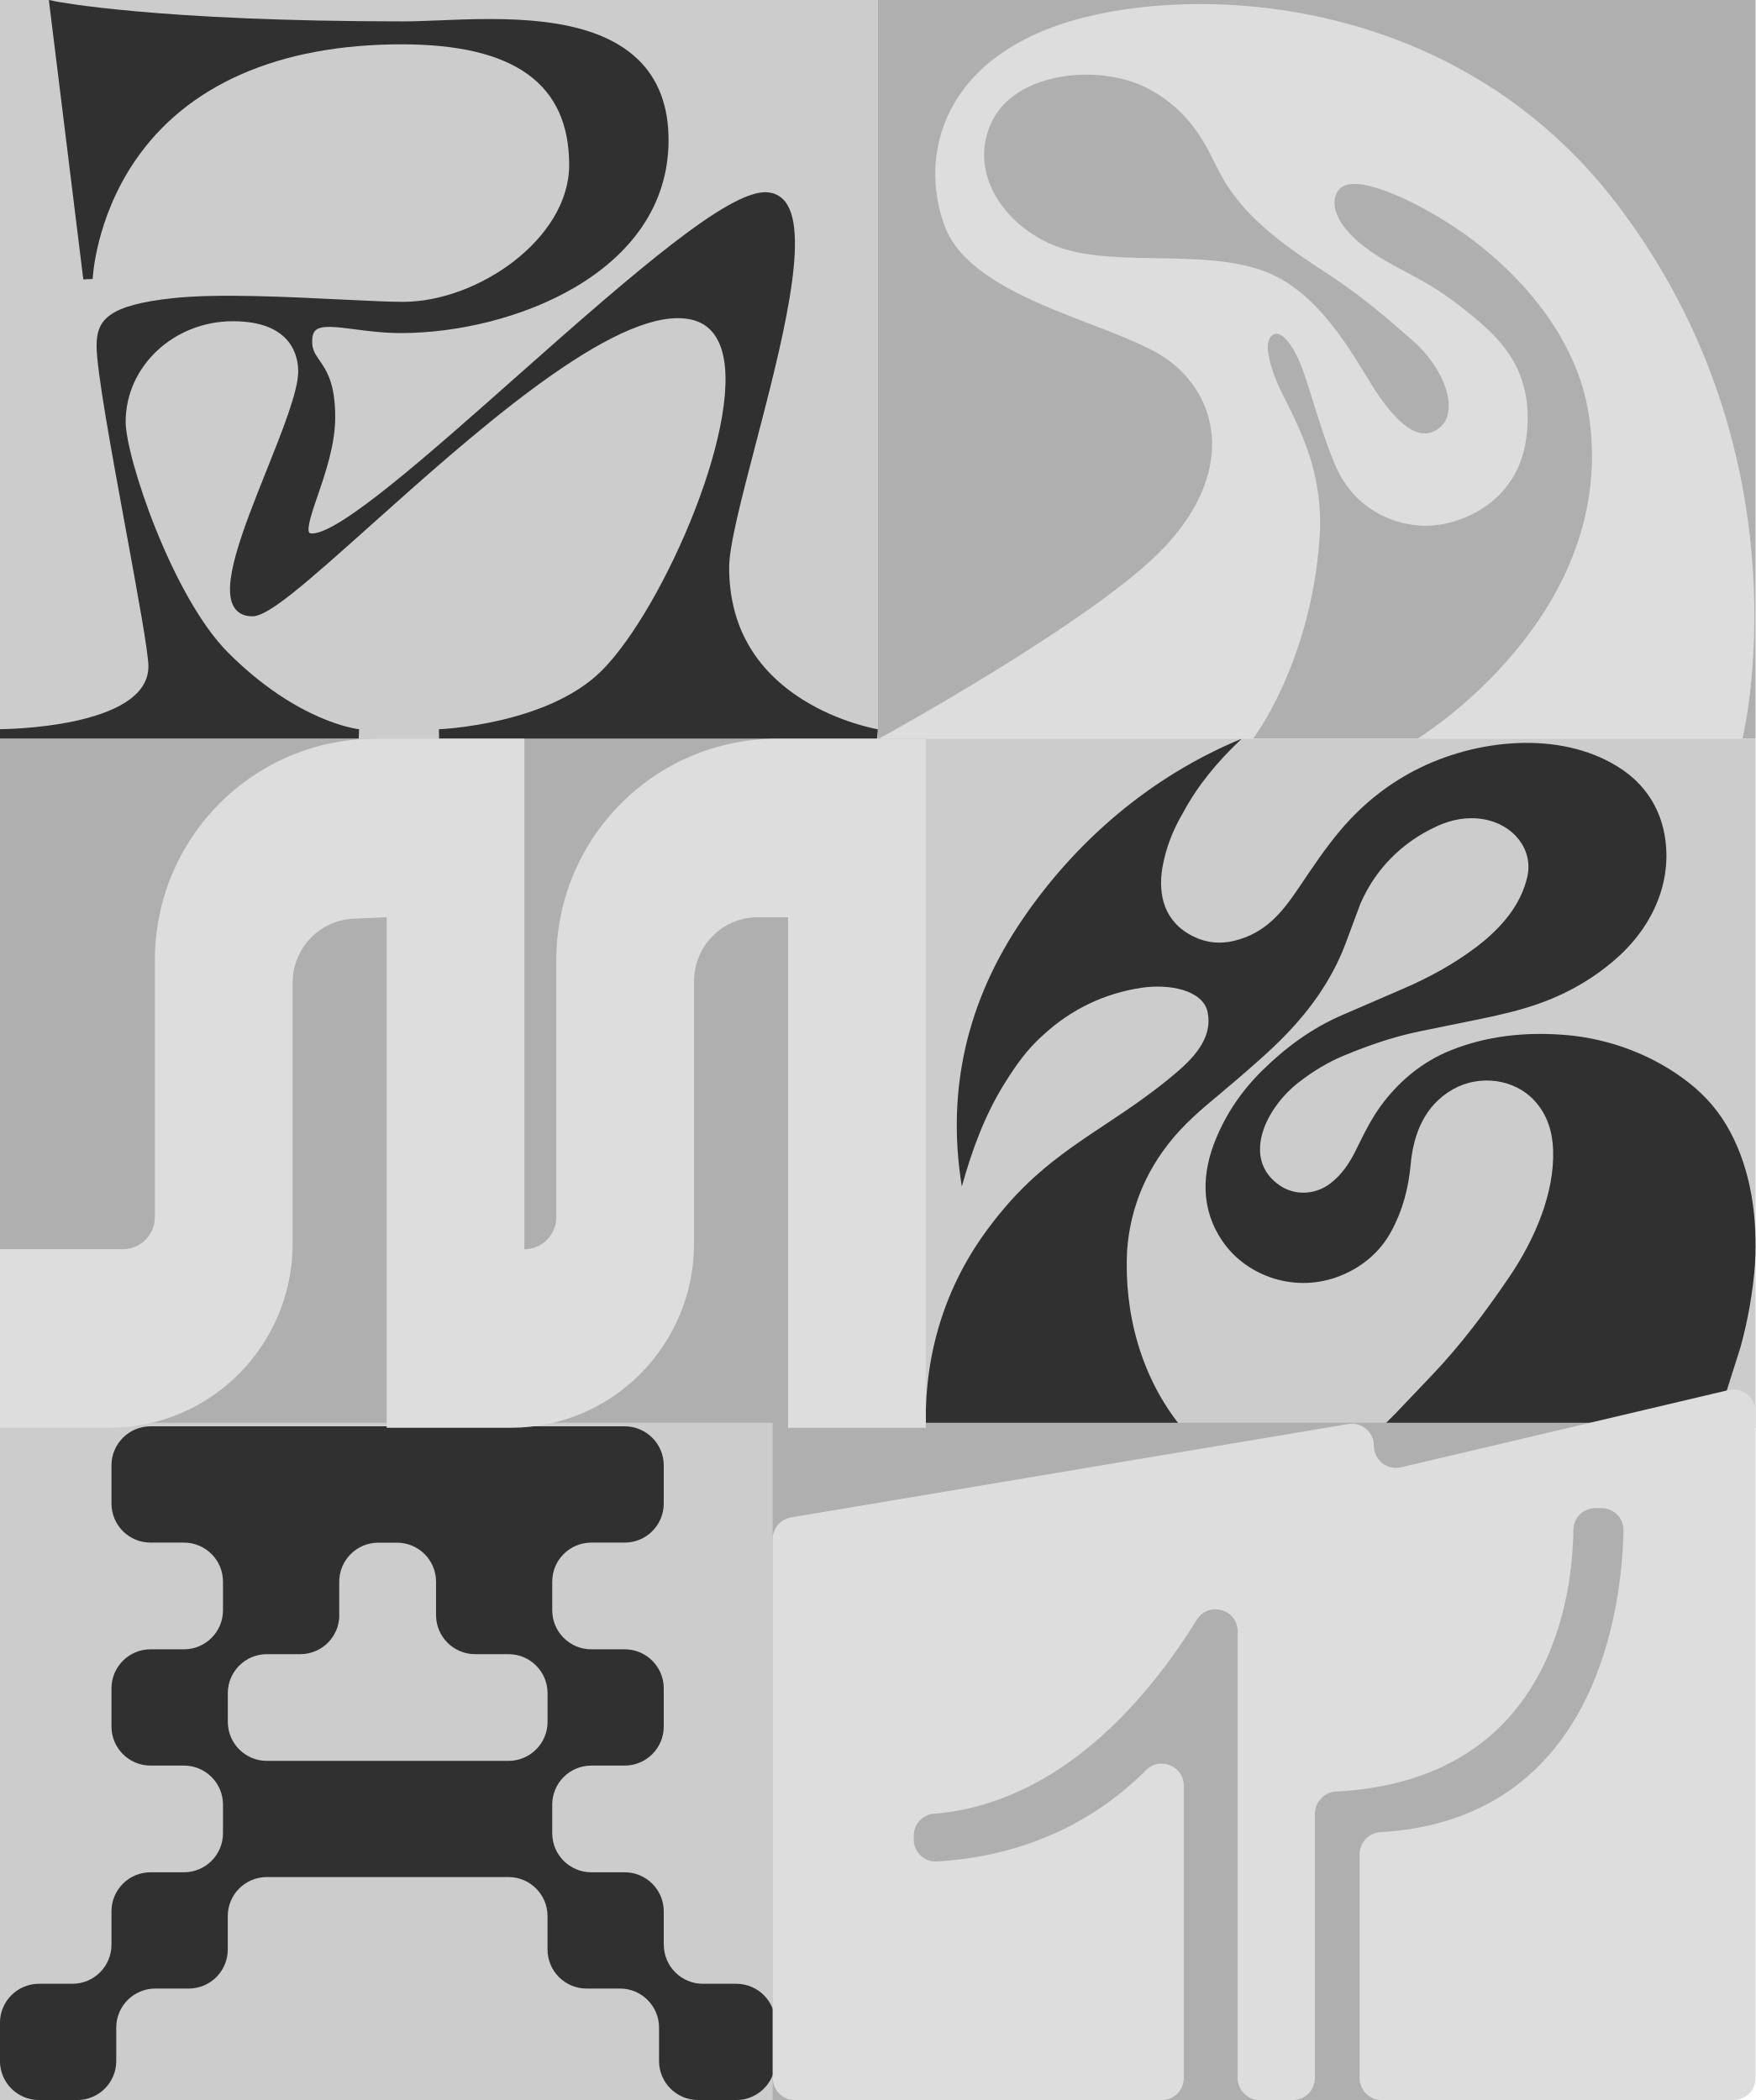
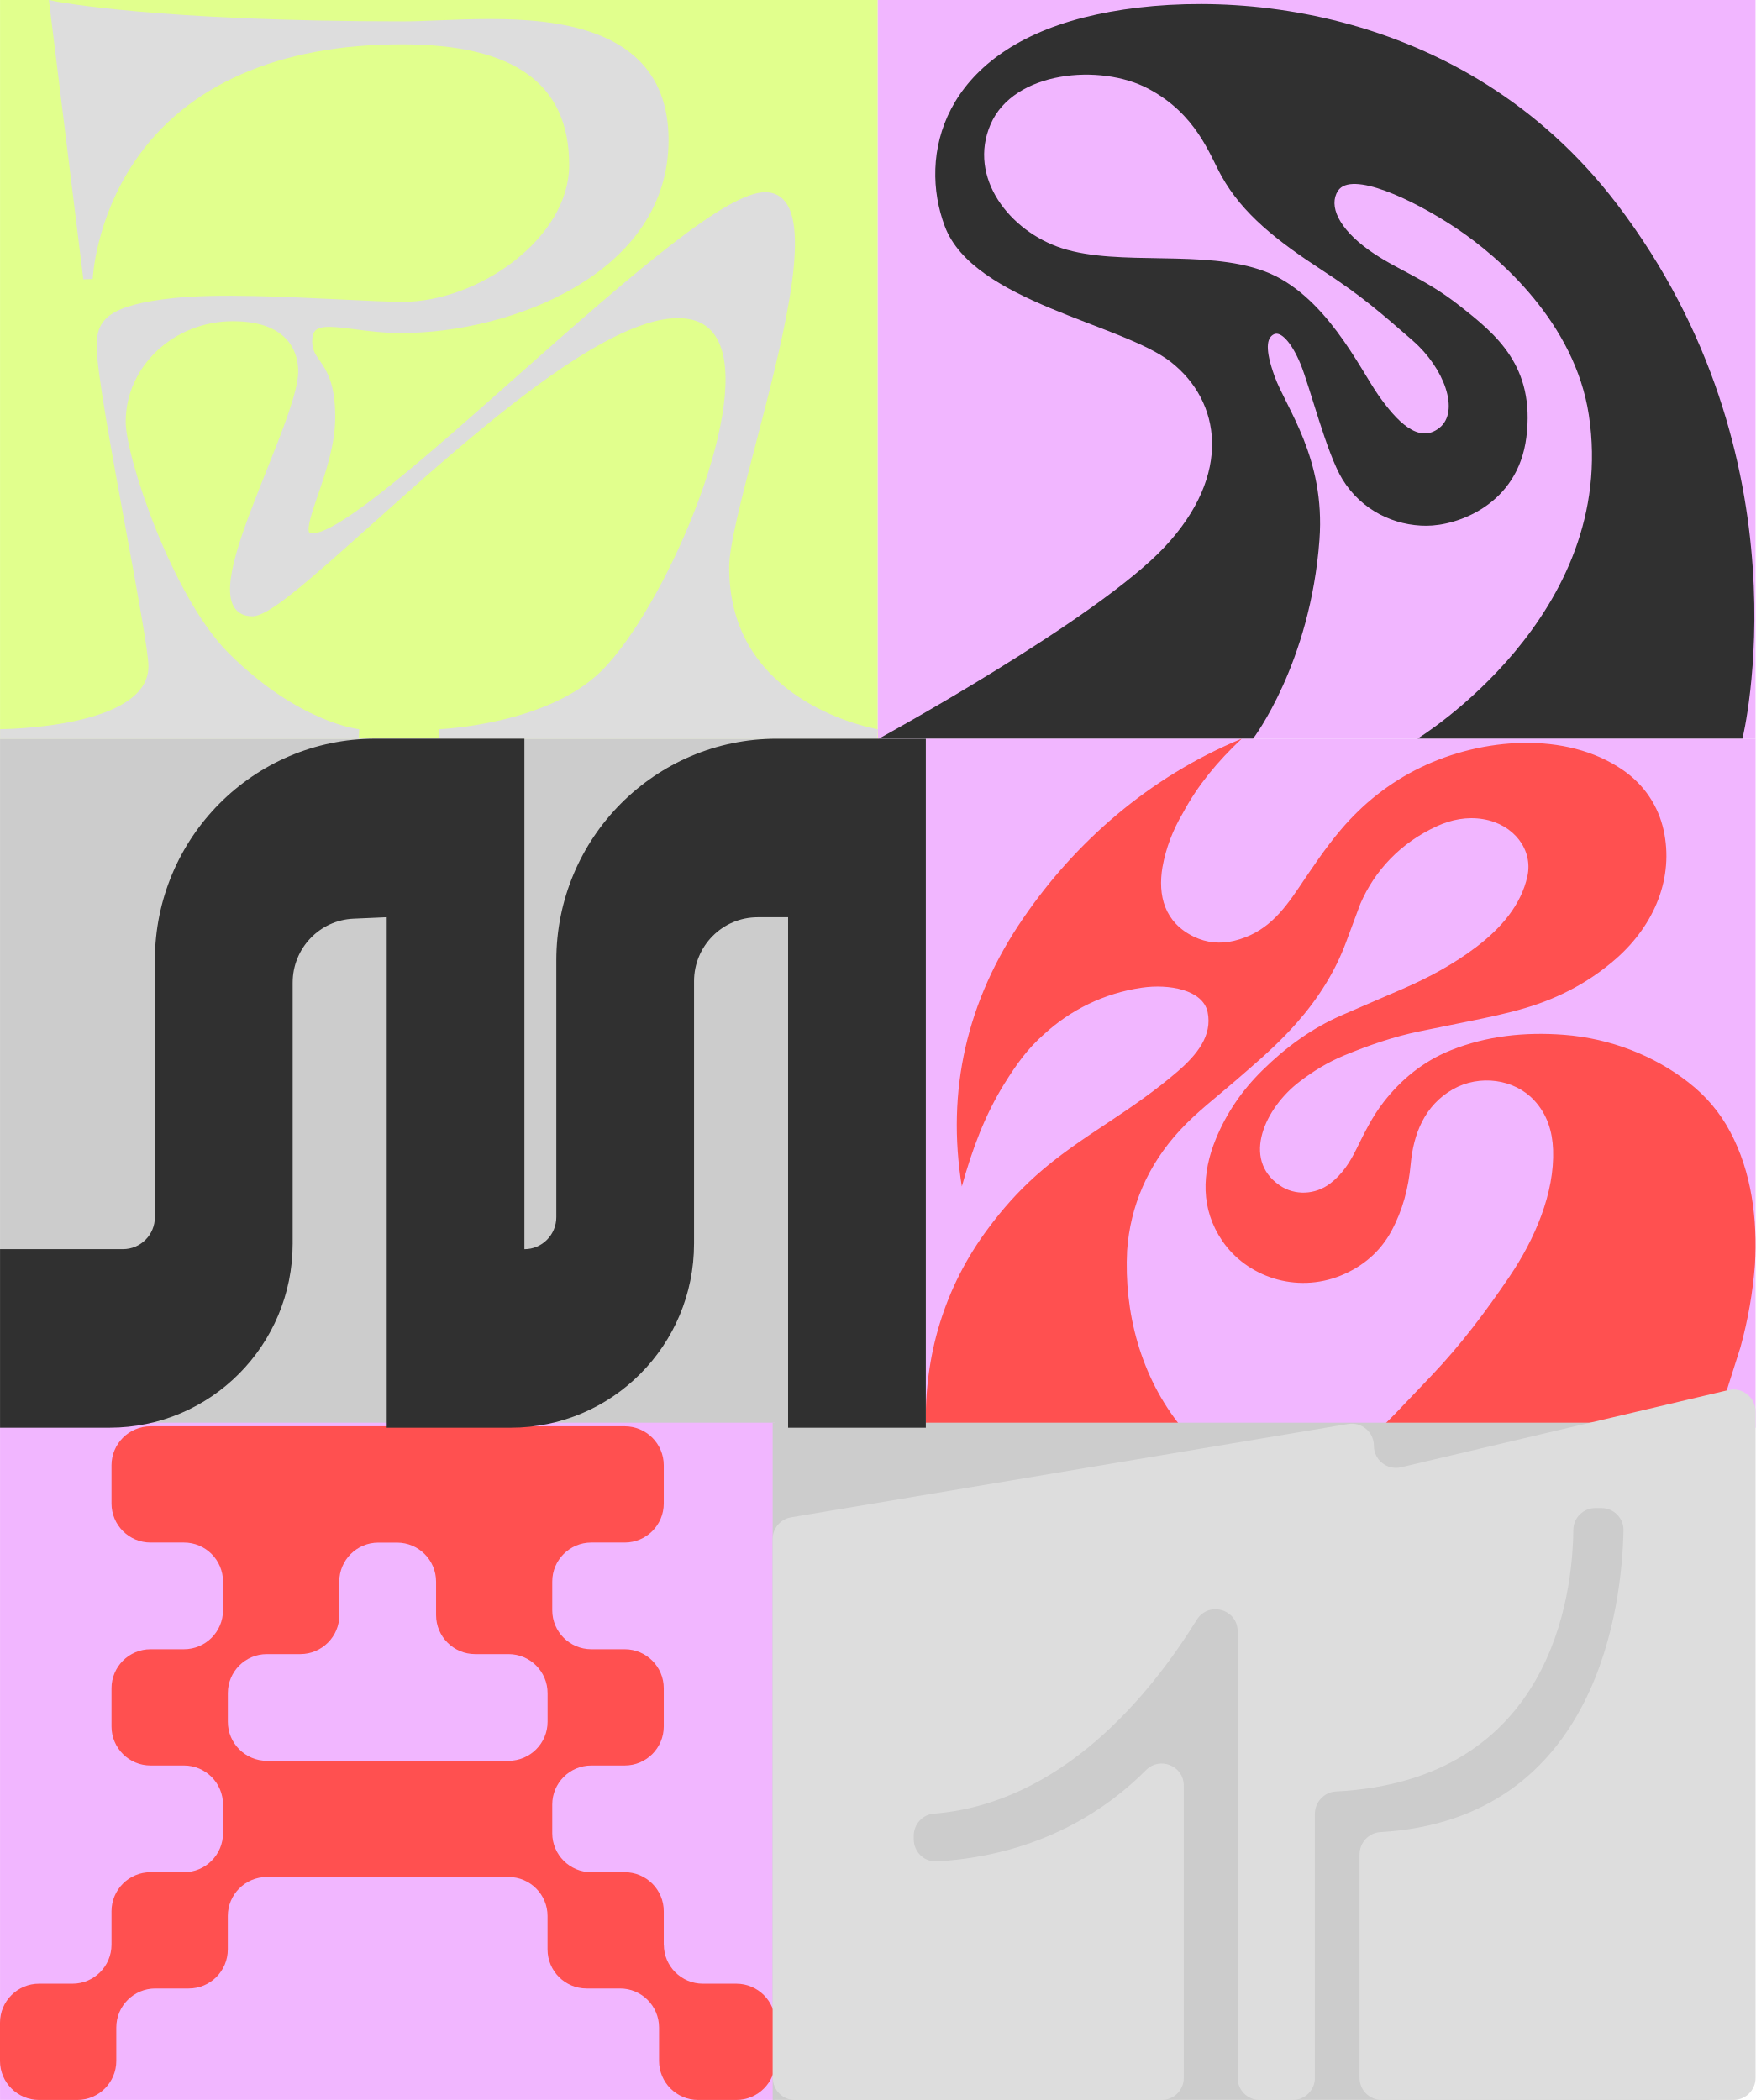
- <svg xmlns="http://www.w3.org/2000/svg" id="Layer_1" version="1.1" viewBox="0 0 440.65 527.22">
+ <svg xmlns="http://www.w3.org/2000/svg" id="Layer_1" version="1.1" viewBox="0 0 440.66 527.24">
  <defs>
    <style>
      .st0 {
+         fill: #ff5050;
+       }
+ 
+       .st1 {
        fill: #ccc;
      }

-       .st1 {
+       .st2 {
        fill: #303030;
      }

-       .st2 {
+       .st3 {
        fill: #ddd;
      }

-       .st3 {
-         fill: #afafaf;
+       .st4 {
+         fill: #f1b6ff;
+       }
+ 
+       .st5 {
+         fill: #e1ff8d;
      }
    </style>
  </defs>
-   <rect class="st0" width="220.32" height="185.45" />
-   <rect class="st3" y="185.45" width="232.38" height="173.02" />
-   <rect class="st3" x="220.32" width="220.32" height="185.45" />
-   <rect class="st0" x="232.38" y="185.45" width="208.27" height="173.02" />
-   <path class="st1" d="M183.02,142.42c0-5.4,3.04-17.07,6.57-30.59,6.48-24.84,13.84-53,7.54-61.14-1.25-1.61-2.96-2.43-5.07-2.43-9.51,0-31.81,19.13-62.27,46.16-21.89,19.42-44.54,39.51-51.46,39.51-.26,0-.58-.04-.7-.2-.73-1.03.78-5.44,2.12-9.33,1.96-5.71,4.39-12.82,4.39-19.66,0-8.57-2.19-11.73-3.95-14.28-1.07-1.54-1.84-2.66-1.84-4.75,0-1.36.3-2.29.9-2.82,1.48-1.29,5.16-.82,9.8-.22,3.41.44,7.27.95,11.55.95,27.91,0,67.21-15.04,67.21-48.48,0-8.52-2.59-15.33-7.7-20.24-11.78-11.32-33.96-10.44-50.16-9.78-3.12.13-6.08.25-8.53.25C39.27,5.37,14.11.38,13.87.33l-1.61-.33,8.65,70.14,2.35-.1c0-.15.66-14.93,10.52-29.5,13.01-19.24,36.19-29.41,67.04-29.41,28.3,0,42.04,9.91,42.04,30.29,0,18.5-22.93,34.36-41.69,34.36-3.54,0-9.02-.27-15.38-.58-13.89-.68-31.16-1.54-42.24-.36-16.33,1.74-19.31,5.4-19.31,11.96,0,6.19,3.75,26.59,7.37,46.31,2.9,15.78,5.64,30.69,5.64,34.19,0,15.59-36.89,15.77-37.25,15.77v2.36h90.03l.11-2.36c-.15,0-15.26-1.6-32.86-19.2-14.04-14.04-25.74-49.14-25.74-57.98,0-13.92,12.08-25.24,26.91-25.24s16.4,8.84,16.4,12.64c0,4.9-4.02,14.98-7.92,24.74-6.01,15.04-11.68,29.26-8.07,34.57.96,1.41,2.46,2.13,4.48,2.13,4.01,0,13.03-7.91,29.94-23.05,24.42-21.86,57.86-51.8,76.87-51.8,5.23,0,8.67,2.15,10.51,6.59,7.2,17.38-14,66.27-29.62,81.89-13.62,13.62-40.6,14.71-40.87,14.72l.04,2.36h109.93l.19-2.35c-.09-.02-9.51-1.59-18.78-7.4-12.3-7.73-18.53-18.91-18.53-33.24v-.03Z" />
-   <path class="st1" d="M252.2,271.92c2.81-4.52,5.72-8.66,9.9-12.3,6.58-6.03,14.94-10.24,24.49-11.64,6.81-1,15.33.51,16.52,6.11,1.24,5.92-2.69,10.76-7.57,14.96-5.53,4.76-11.42,8.82-17.63,12.93-6.33,4.19-12.42,8.26-17.93,13.21-4.55,4.09-8.3,8.32-11.84,13.08-11.26,15-16.21,32.4-15.74,50.18h64.26c-10.53-12.89-14.54-29.26-13.76-44.46.79-11.16,5.17-21.44,13.23-30.18,4.24-4.6,9.22-8.36,14-12.5l3.15-2.73c4.35-3.76,8.38-7.44,12.15-11.71,5.42-6.13,9.69-12.92,12.41-20.26l3.6-9.68c3.58-8.31,10.08-15.33,19.29-19.53,3.57-1.63,7.52-2.42,11.54-1.74,7.77,1.3,12.57,7.73,11.11,14.35-1.58,7.16-6.55,13-12.87,17.78-5.67,4.29-11.82,7.63-18.56,10.54l-15.1,6.53c-7.75,3.35-14.31,8.27-19.96,13.84-5.26,5.17-9.07,10.84-11.71,17.25-3.55,8.62-3.84,17.56,1.6,25.57,6.09,8.97,18.49,13.33,29.81,8.71,5.69-2.32,9.96-6.18,12.61-11.07,2.9-5.35,4.34-10.89,4.89-16.92.68-7.45,3.44-14.71,10.61-18.77,6.67-3.77,15.37-2.6,20.36,2.76,3.29,3.53,4.6,7.83,4.77,12.42.4,10.87-4.6,22.5-10.98,31.91-5.89,8.68-12.09,16.99-19.48,24.75l-9.2,9.66-3.49,3.49h83.76l6.42-20.21c1.9-6.94,3.09-13.7,3.64-20.81.65-11.23-.79-23.17-6.27-33.38-2.55-4.76-5.92-8.81-10.5-12.37-8.56-6.66-19.48-10.97-31.12-11.88-9.88-.77-19.5.29-28.39,3.85-7.09,2.84-12.61,7.47-16.91,13-2.91,3.75-4.84,7.76-6.88,11.9-1.6,3.25-3.53,6.29-6.57,8.59-3.72,2.82-8.82,3.09-12.65.46-9.66-6.62-3.64-19.48,4.96-26.03,3.5-2.67,7.02-4.85,11.23-6.6,6.16-2.55,12.35-4.7,19.02-6.07l11.75-2.39c5.07-1.03,9.9-2.01,14.82-3.48,8.73-2.6,16.28-6.74,22.71-12.4,9.71-8.56,14.47-20.42,11.87-32.22-1.32-5.98-4.78-11.37-10.29-15.14-14.27-9.77-35.23-8.07-50.63-.63-8.04,3.88-14.65,9.26-20.08,15.65-4.01,4.72-7.21,9.61-10.6,14.62-4.03,5.96-8.22,11.36-16.23,13.29-3.5.84-6.86.49-10.01-1.01-7.47-3.56-9.15-10.43-7.95-17.49.87-4.82,2.58-9.29,5.16-13.65,3.7-6.9,8.6-12.82,14.73-18.6-23.41,9.66-41.89,26.18-54.78,44.99-14.36,20.88-19.35,43.55-15.47,67.43,2.56-9.18,5.7-17.8,10.77-25.96h.05Z" />
-   <path class="st2" d="M405.85,51.23C367.19.5,305.33-4.05,272.02,4.4c-35.5,9.01-41.6,34.6-34.86,52.46,7.14,18.92,44.42,24.39,56.71,34.01,12.57,9.84,15.56,28.19-1.54,46.45-17.1,18.25-71.71,48.12-71.71,48.12h93.91s14.37-18.77,16.66-49.98c1.5-20.51-8.4-33.01-11.27-40.99-2.46-6.82-2-9.62-.18-10.54,1.68-.85,4.4,1.92,6.7,7.47,2.3,5.56,6.54,22.46,10.51,28.93,4.9,7.98,13.21,11.67,21.06,11.67s22.98-5.29,25.11-22.21c2.26-17.92-7.68-25.88-16.68-32.97-9-7.09-15.91-9.08-22.76-13.97-7.69-5.49-10.27-11.21-7.85-14.94,3.32-5.12,18.77,2.11,29.69,9.39,10.92,7.28,29.78,23.86,33.28,46.88,7.67,50.35-42.98,81.25-42.98,81.25h81.54s17.36-70.07-31.51-134.21ZM354.61,85.53c7.89,6.85,11.88,17.73,6.7,21.88-5.21,4.17-10.72-1.64-15.33-8.19-4.61-6.55-13.39-25.45-28.58-31.11-15.18-5.66-36.44-1.1-50.9-5.8-13.04-4.24-23.66-17.71-17.86-31.11s27.53-15.33,39.59-8.93c12.06,6.4,15.31,16.45,18.37,21.94,5.29,9.51,13.96,16.28,25.39,23.72,9.98,6.49,14.73,10.75,22.62,17.59Z" />
-   <rect class="st0" y="357.19" width="194.58" height="170.03" />
-   <rect class="st3" x="193.93" y="357.19" width="235.16" height="170.03" />
-   <path class="st1" d="M166.6,488.24v-8.39c0-5.41-4.39-9.8-9.8-9.8h-8.39c-5.41,0-9.8-4.39-9.8-9.8v-7.19c0-5.41,4.39-9.8,9.8-9.8h8.39c5.41,0,9.8-4.39,9.8-9.8v-9.59c0-5.41-4.39-9.8-9.8-9.8h-8.39c-5.41,0-9.8-4.39-9.8-9.8v-7.19c0-5.41,4.39-9.8,9.8-9.8h8.39c5.41,0,9.8-4.39,9.8-9.8v-9.59c0-5.41-4.39-9.8-9.8-9.8H37.78c-5.41,0-9.8,4.39-9.8,9.8v9.59c0,5.41,4.39,9.8,9.8,9.8h8.39c5.41,0,9.8,4.39,9.8,9.8v7.19c0,5.41-4.39,9.8-9.8,9.8h-8.39c-5.41,0-9.8,4.39-9.8,9.8v9.59c0,5.41,4.39,9.8,9.8,9.8h8.39c5.41,0,9.8,4.39,9.8,9.8v7.19c0,5.41-4.39,9.8-9.8,9.8h-8.39c-5.41,0-9.8,4.39-9.8,9.8v8.39c0,5.41-4.39,9.8-9.8,9.8h-8.39c-5.41,0-9.8,4.39-9.8,9.8v9.59c0,5.41,4.39,9.8,9.8,9.8h9.59c5.41,0,9.8-4.39,9.8-9.8v-8.39c0-5.41,4.39-9.8,9.8-9.8h8.39c5.41,0,9.8-4.39,9.8-9.8v-8.39c0-5.41,4.39-9.8,9.8-9.8h60.66c5.41,0,9.8,4.39,9.8,9.8v8.39c0,5.41,4.39,9.8,9.8,9.8h8.39c5.41,0,9.8,4.39,9.8,9.8v8.39c0,5.41,4.39,9.8,9.8,9.8h9.59c5.41,0,9.8-4.39,9.8-9.8v-9.59c0-5.41-4.39-9.8-9.8-9.8h-8.39c-5.41,0-9.8-4.39-9.8-9.8ZM85.15,405.49v-8.39c0-5.41,4.39-9.8,9.8-9.8h4.7c5.41,0,9.8,4.39,9.8,9.8v8.39c0,5.41,4.39,9.8,9.8,9.8h8.39c5.41,0,9.8,4.39,9.8,9.8v7.19c0,5.41-4.39,9.8-9.8,9.8h-60.66c-5.41,0-9.8-4.39-9.8-9.8v-7.19c0-5.41,4.39-9.8,9.8-9.8h8.39c5.41,0,9.8-4.39,9.8-9.8Z" />
-   <path class="st2" d="M193.93,521.68v-135.26c0-2.71,1.96-5.02,4.63-5.47l139.83-23.44c3.38-.57,6.46,2.04,6.46,5.47h0c0,3.58,3.34,6.22,6.82,5.4l82.16-19.38c3.48-.82,6.82,1.82,6.82,5.4v167.29c0,3.06-2.48,5.54-5.54,5.54h-88.32c-3.06,0-5.54-2.48-5.54-5.54v-56.09c0-2.95,2.27-5.44,5.21-5.61,55.09-3.24,60.69-57.86,61.04-75.75.06-3.09-2.45-5.62-5.54-5.62h-1.51c-3.04,0-5.51,2.44-5.54,5.48-.16,16.19-5.37,62.89-59.67,65.69-2.86.15-5.2,2.68-5.2,5.55v66.36c0,3.06-2.48,5.54-5.54,5.54h-8.31c-3.06,0-5.54-2.48-5.54-5.54v-112.12c0-5.6-7.33-7.65-10.27-2.89-11.9,19.23-34.06,46.1-66.03,48.67-2.84.23-5,2.67-5,5.52v.92c0,3.16,2.64,5.73,5.8,5.54,26.24-1.55,43.07-13.42,52.48-22.91,3.5-3.53,9.5-1.09,9.5,3.88v73.39c0,3.06-2.48,5.54-5.54,5.54h-92.07c-3.06,0-5.54-2.48-5.54-5.54Z" />
-   <path class="st2" d="M232.38,358.46h-34.57v-128.17h-7.63c-8.83,0-15.98,7.2-15.98,16.07v65.86c0,25.53-20.59,46.23-45.98,46.23h-31.16v-128.17l-8.34.37c-8.54.38-15.27,7.46-15.27,16.06v65.51c0,25.53-20.59,46.23-45.98,46.23H0v-44.83h30.86c4.42,0,8.01-3.6,8.01-8.05v-64.49c0-30.72,24.77-55.62,55.32-55.62h37.43v128.17h0c4.42,0,8.01-3.6,8.01-8.05v-64.49c0-30.72,24.77-55.62,55.32-55.62h37.43v173Z" />
+   <rect class="st5" x=".01" width="220.32" height="185.45" />
+   <rect class="st1" x=".01" y="185.45" width="232.38" height="173.02" />
+   <rect class="st4" x="220.33" width="220.32" height="185.45" />
+   <rect class="st4" x="232.39" y="185.45" width="208.27" height="173.02" />
+   <path class="st3" d="M183.03,142.42c0-5.4,3.04-17.07,6.57-30.59,6.48-24.84,13.84-53,7.54-61.14-1.25-1.61-2.96-2.43-5.07-2.43-9.51,0-31.81,19.13-62.27,46.16-21.89,19.42-44.54,39.51-51.46,39.51-.26,0-.58-.04-.7-.2-.73-1.03.78-5.44,2.12-9.33,1.96-5.71,4.39-12.82,4.39-19.66,0-8.57-2.19-11.73-3.95-14.28-1.07-1.54-1.84-2.66-1.84-4.75,0-1.36.3-2.29.9-2.82,1.48-1.29,5.16-.82,9.8-.22,3.41.44,7.27.95,11.55.95,27.91,0,67.21-15.04,67.21-48.48,0-8.52-2.59-15.33-7.7-20.24-11.78-11.32-33.96-10.44-50.16-9.78-3.12.13-6.08.25-8.53.25-62.15,0-87.31-4.99-87.55-5.04l-1.61-.33,8.65,70.14,2.35-.1c0-.15.66-14.93,10.52-29.5,13.01-19.24,36.19-29.41,67.04-29.41,28.3,0,42.04,9.91,42.04,30.29,0,18.5-22.93,34.36-41.69,34.36-3.54,0-9.02-.27-15.38-.58-13.89-.68-31.16-1.54-42.24-.36-16.33,1.74-19.31,5.4-19.31,11.96,0,6.19,3.75,26.59,7.37,46.31,2.9,15.78,5.64,30.69,5.64,34.19C37.26,182.89.37,183.07.01,183.07v2.36h90.03l.11-2.36c-.15,0-15.26-1.6-32.86-19.2-14.04-14.04-25.74-49.14-25.74-57.98,0-13.92,12.08-25.24,26.91-25.24s16.4,8.84,16.4,12.64c0,4.9-4.02,14.98-7.92,24.74-6.01,15.04-11.68,29.26-8.07,34.57.96,1.41,2.46,2.13,4.48,2.13,4.01,0,13.03-7.91,29.94-23.05,24.42-21.86,57.86-51.8,76.87-51.8,5.23,0,8.67,2.15,10.51,6.59,7.2,17.38-14,66.27-29.62,81.89-13.62,13.62-40.6,14.71-40.87,14.72l.04,2.36h109.93l.19-2.35c-.09-.02-9.51-1.59-18.78-7.4-12.3-7.73-18.53-18.91-18.53-33.24v-.03Z" />
+   <path class="st0" d="M252.21,271.92c2.81-4.52,5.72-8.66,9.9-12.3,6.58-6.03,14.94-10.24,24.49-11.64,6.81-1,15.33.51,16.52,6.11,1.24,5.92-2.69,10.76-7.57,14.96-5.53,4.76-11.42,8.82-17.63,12.93-6.33,4.19-12.42,8.26-17.93,13.21-4.55,4.09-8.3,8.32-11.84,13.08-11.26,15-16.21,32.4-15.74,50.18h64.26c-10.53-12.89-14.54-29.26-13.76-44.46.79-11.16,5.17-21.44,13.23-30.18,4.24-4.6,9.22-8.36,14-12.5l3.15-2.73c4.35-3.76,8.38-7.44,12.15-11.71,5.42-6.13,9.69-12.92,12.41-20.26l3.6-9.68c3.58-8.31,10.08-15.33,19.29-19.53,3.57-1.63,7.52-2.42,11.54-1.74,7.77,1.3,12.57,7.73,11.11,14.35-1.58,7.16-6.55,13-12.87,17.78-5.67,4.29-11.82,7.63-18.56,10.54l-15.1,6.53c-7.75,3.35-14.31,8.27-19.96,13.84-5.26,5.17-9.07,10.84-11.71,17.25-3.55,8.62-3.84,17.56,1.6,25.57,6.09,8.97,18.49,13.33,29.81,8.71,5.69-2.32,9.96-6.18,12.61-11.07,2.9-5.35,4.34-10.89,4.89-16.92.68-7.45,3.44-14.71,10.61-18.77,6.67-3.77,15.37-2.6,20.36,2.76,3.29,3.53,4.6,7.83,4.77,12.42.4,10.87-4.6,22.5-10.98,31.91-5.89,8.68-12.09,16.99-19.48,24.75l-9.2,9.66-3.49,3.49h83.76l6.42-20.21c1.9-6.94,3.09-13.7,3.64-20.81.65-11.23-.79-23.17-6.27-33.38-2.55-4.76-5.92-8.81-10.5-12.37-8.56-6.66-19.48-10.97-31.12-11.88-9.88-.77-19.5.29-28.39,3.85-7.09,2.84-12.61,7.47-16.91,13-2.91,3.75-4.84,7.76-6.88,11.9-1.6,3.25-3.53,6.29-6.57,8.59-3.72,2.82-8.82,3.09-12.65.46-9.66-6.62-3.64-19.48,4.96-26.03,3.5-2.67,7.02-4.85,11.23-6.6,6.16-2.55,12.35-4.7,19.02-6.07l11.75-2.39c5.07-1.03,9.9-2.01,14.82-3.48,8.73-2.6,16.28-6.74,22.71-12.4,9.71-8.56,14.47-20.42,11.87-32.22-1.32-5.98-4.78-11.37-10.29-15.14-14.27-9.77-35.23-8.07-50.63-.63-8.04,3.88-14.65,9.26-20.08,15.65-4.01,4.72-7.21,9.61-10.6,14.62-4.03,5.96-8.22,11.36-16.23,13.29-3.5.84-6.86.49-10.01-1.01-7.47-3.56-9.15-10.43-7.95-17.49.87-4.82,2.58-9.29,5.16-13.65,3.7-6.9,8.6-12.82,14.73-18.6-23.41,9.66-41.89,26.18-54.78,44.99-14.36,20.88-19.35,43.55-15.47,67.43,2.56-9.18,5.7-17.8,10.77-25.96h.05-.04Z" />
+   <path class="st2" d="M405.86,51.23C367.2.5,305.34-4.05,272.03,4.4c-35.5,9.01-41.6,34.6-34.86,52.46,7.14,18.92,44.42,24.39,56.71,34.01,12.57,9.84,15.56,28.19-1.54,46.45-17.1,18.25-71.71,48.12-71.71,48.12h93.91s14.37-18.77,16.66-49.98c1.5-20.51-8.4-33.01-11.27-40.99-2.46-6.82-2-9.62-.18-10.54,1.68-.85,4.4,1.92,6.7,7.47,2.3,5.56,6.54,22.46,10.51,28.93,4.9,7.98,13.21,11.67,21.06,11.67s22.98-5.29,25.11-22.21c2.26-17.92-7.68-25.88-16.68-32.97s-15.91-9.08-22.76-13.97c-7.69-5.49-10.27-11.21-7.85-14.94,3.32-5.12,18.77,2.11,29.69,9.39,10.92,7.28,29.78,23.86,33.28,46.88,7.67,50.35-42.98,81.25-42.98,81.25h81.54s17.36-70.07-31.51-134.21h0ZM354.62,85.53c7.89,6.85,11.88,17.73,6.7,21.88-5.21,4.17-10.72-1.64-15.33-8.19s-13.39-25.45-28.58-31.11c-15.18-5.66-36.44-1.1-50.9-5.8-13.04-4.24-23.66-17.71-17.86-31.11s27.53-15.33,39.59-8.93,15.31,16.45,18.37,21.94c5.29,9.51,13.96,16.28,25.39,23.72,9.98,6.49,14.73,10.75,22.62,17.59h0Z" />
+   <rect class="st4" x=".01" y="357.19" width="194.58" height="170.03" />
+   <rect class="st1" x="193.94" y="357.19" width="235.16" height="170.03" />
+   <path class="st0" d="M166.61,488.24v-8.39c0-5.41-4.39-9.8-9.8-9.8h-8.39c-5.41,0-9.8-4.39-9.8-9.8v-7.19c0-5.41,4.39-9.8,9.8-9.8h8.39c5.41,0,9.8-4.39,9.8-9.8v-9.59c0-5.41-4.39-9.8-9.8-9.8h-8.39c-5.41,0-9.8-4.39-9.8-9.8v-7.19c0-5.41,4.39-9.8,9.8-9.8h8.39c5.41,0,9.8-4.39,9.8-9.8v-9.59c0-5.41-4.39-9.8-9.8-9.8H37.79c-5.41,0-9.8,4.39-9.8,9.8v9.59c0,5.41,4.39,9.8,9.8,9.8h8.39c5.41,0,9.8,4.39,9.8,9.8v7.19c0,5.41-4.39,9.8-9.8,9.8h-8.39c-5.41,0-9.8,4.39-9.8,9.8v9.59c0,5.41,4.39,9.8,9.8,9.8h8.39c5.41,0,9.8,4.39,9.8,9.8v7.19c0,5.41-4.39,9.8-9.8,9.8h-8.39c-5.41,0-9.8,4.39-9.8,9.8v8.39c0,5.41-4.39,9.8-9.8,9.8h-8.39c-5.41,0-9.8,4.39-9.8,9.8v9.59c0,5.41,4.39,9.8,9.8,9.8h9.59c5.41,0,9.8-4.39,9.8-9.8v-8.39c0-5.41,4.39-9.8,9.8-9.8h8.39c5.41,0,9.8-4.39,9.8-9.8v-8.39c0-5.41,4.39-9.8,9.8-9.8h60.66c5.41,0,9.8,4.39,9.8,9.8v8.39c0,5.41,4.39,9.8,9.8,9.8h8.39c5.41,0,9.8,4.39,9.8,9.8v8.39c0,5.41,4.39,9.8,9.8,9.8h9.59c5.41,0,9.8-4.39,9.8-9.8v-9.59c0-5.41-4.39-9.8-9.8-9.8h-8.39c-5.41,0-9.8-4.39-9.8-9.8h-.02ZM85.16,405.49v-8.39c0-5.41,4.39-9.8,9.8-9.8h4.7c5.41,0,9.8,4.39,9.8,9.8v8.39c0,5.41,4.39,9.8,9.8,9.8h8.39c5.41,0,9.8,4.39,9.8,9.8v7.19c0,5.41-4.39,9.8-9.8,9.8h-60.66c-5.41,0-9.8-4.39-9.8-9.8v-7.19c0-5.41,4.39-9.8,9.8-9.8h8.39c5.41,0,9.8-4.39,9.8-9.8h-.02Z" />
+   <path class="st3" d="M193.94,521.68v-135.26c0-2.71,1.96-5.02,4.63-5.47l139.83-23.44c3.38-.57,6.46,2.04,6.46,5.47h0c0,3.58,3.34,6.22,6.82,5.4l82.16-19.38c3.48-.82,6.82,1.82,6.82,5.4v167.29c0,3.06-2.48,5.54-5.54,5.54h-88.32c-3.06,0-5.54-2.48-5.54-5.54v-56.09c0-2.95,2.27-5.44,5.21-5.61,55.09-3.24,60.69-57.86,61.04-75.75.06-3.09-2.45-5.62-5.54-5.62h-1.51c-3.04,0-5.51,2.44-5.54,5.48-.16,16.19-5.37,62.89-59.67,65.69-2.86.15-5.2,2.68-5.2,5.55v66.36c0,3.06-2.48,5.54-5.54,5.54h-8.31c-3.06,0-5.54-2.48-5.54-5.54v-112.12c0-5.6-7.33-7.65-10.27-2.89-11.9,19.23-34.06,46.1-66.03,48.67-2.84.23-5,2.67-5,5.52v.92c0,3.16,2.64,5.73,5.8,5.54,26.24-1.55,43.07-13.42,52.48-22.91,3.5-3.53,9.5-1.09,9.5,3.88v73.39c0,3.06-2.48,5.54-5.54,5.54h-92.07c-3.06,0-5.54-2.48-5.54-5.54l-.05-.02Z" />
+   <path class="st2" d="M232.39,358.46h-34.57v-128.17h-7.63c-8.83,0-15.98,7.2-15.98,16.07v65.86c0,25.53-20.59,46.23-45.98,46.23h-31.16v-128.17l-8.34.37c-8.54.38-15.27,7.46-15.27,16.06v65.51c0,25.53-20.59,46.23-45.98,46.23H.01v-44.83h30.86c4.42,0,8.01-3.6,8.01-8.05v-64.49c0-30.72,24.77-55.62,55.32-55.62h37.43v128.17h0c4.42,0,8.01-3.6,8.01-8.05v-64.49c0-30.72,24.77-55.62,55.32-55.62h37.43v173h0Z" />
</svg>
